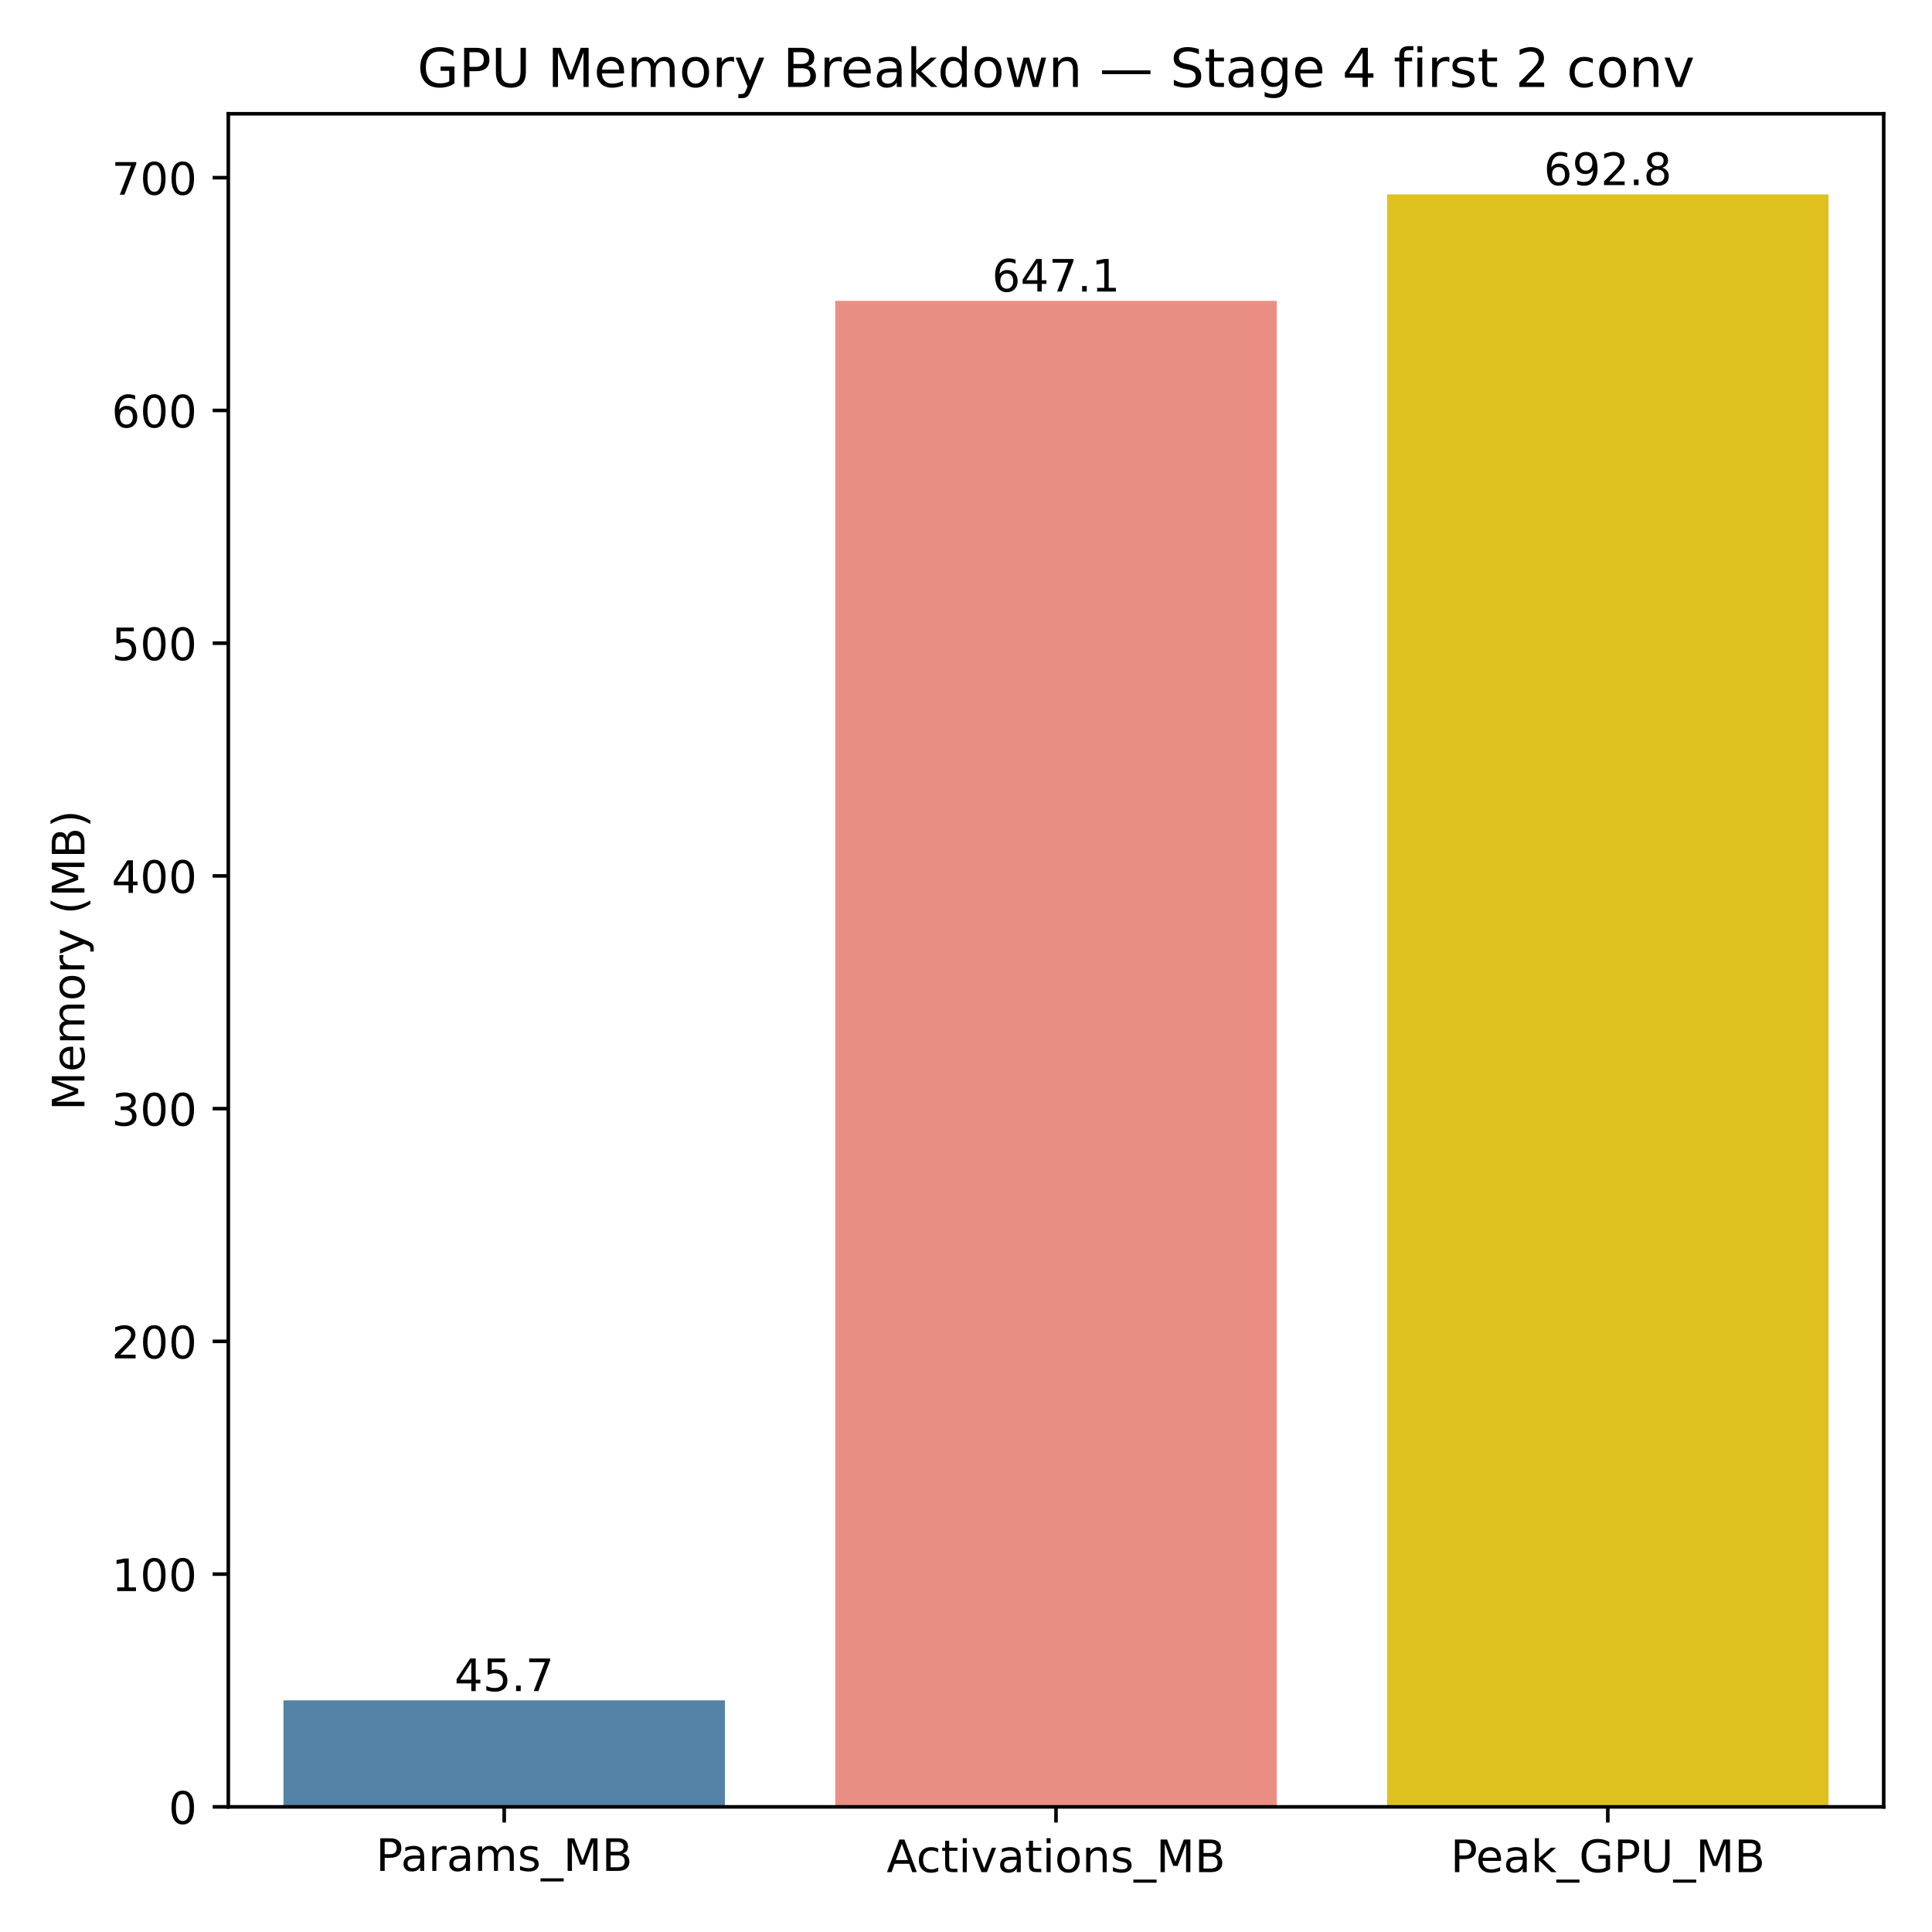
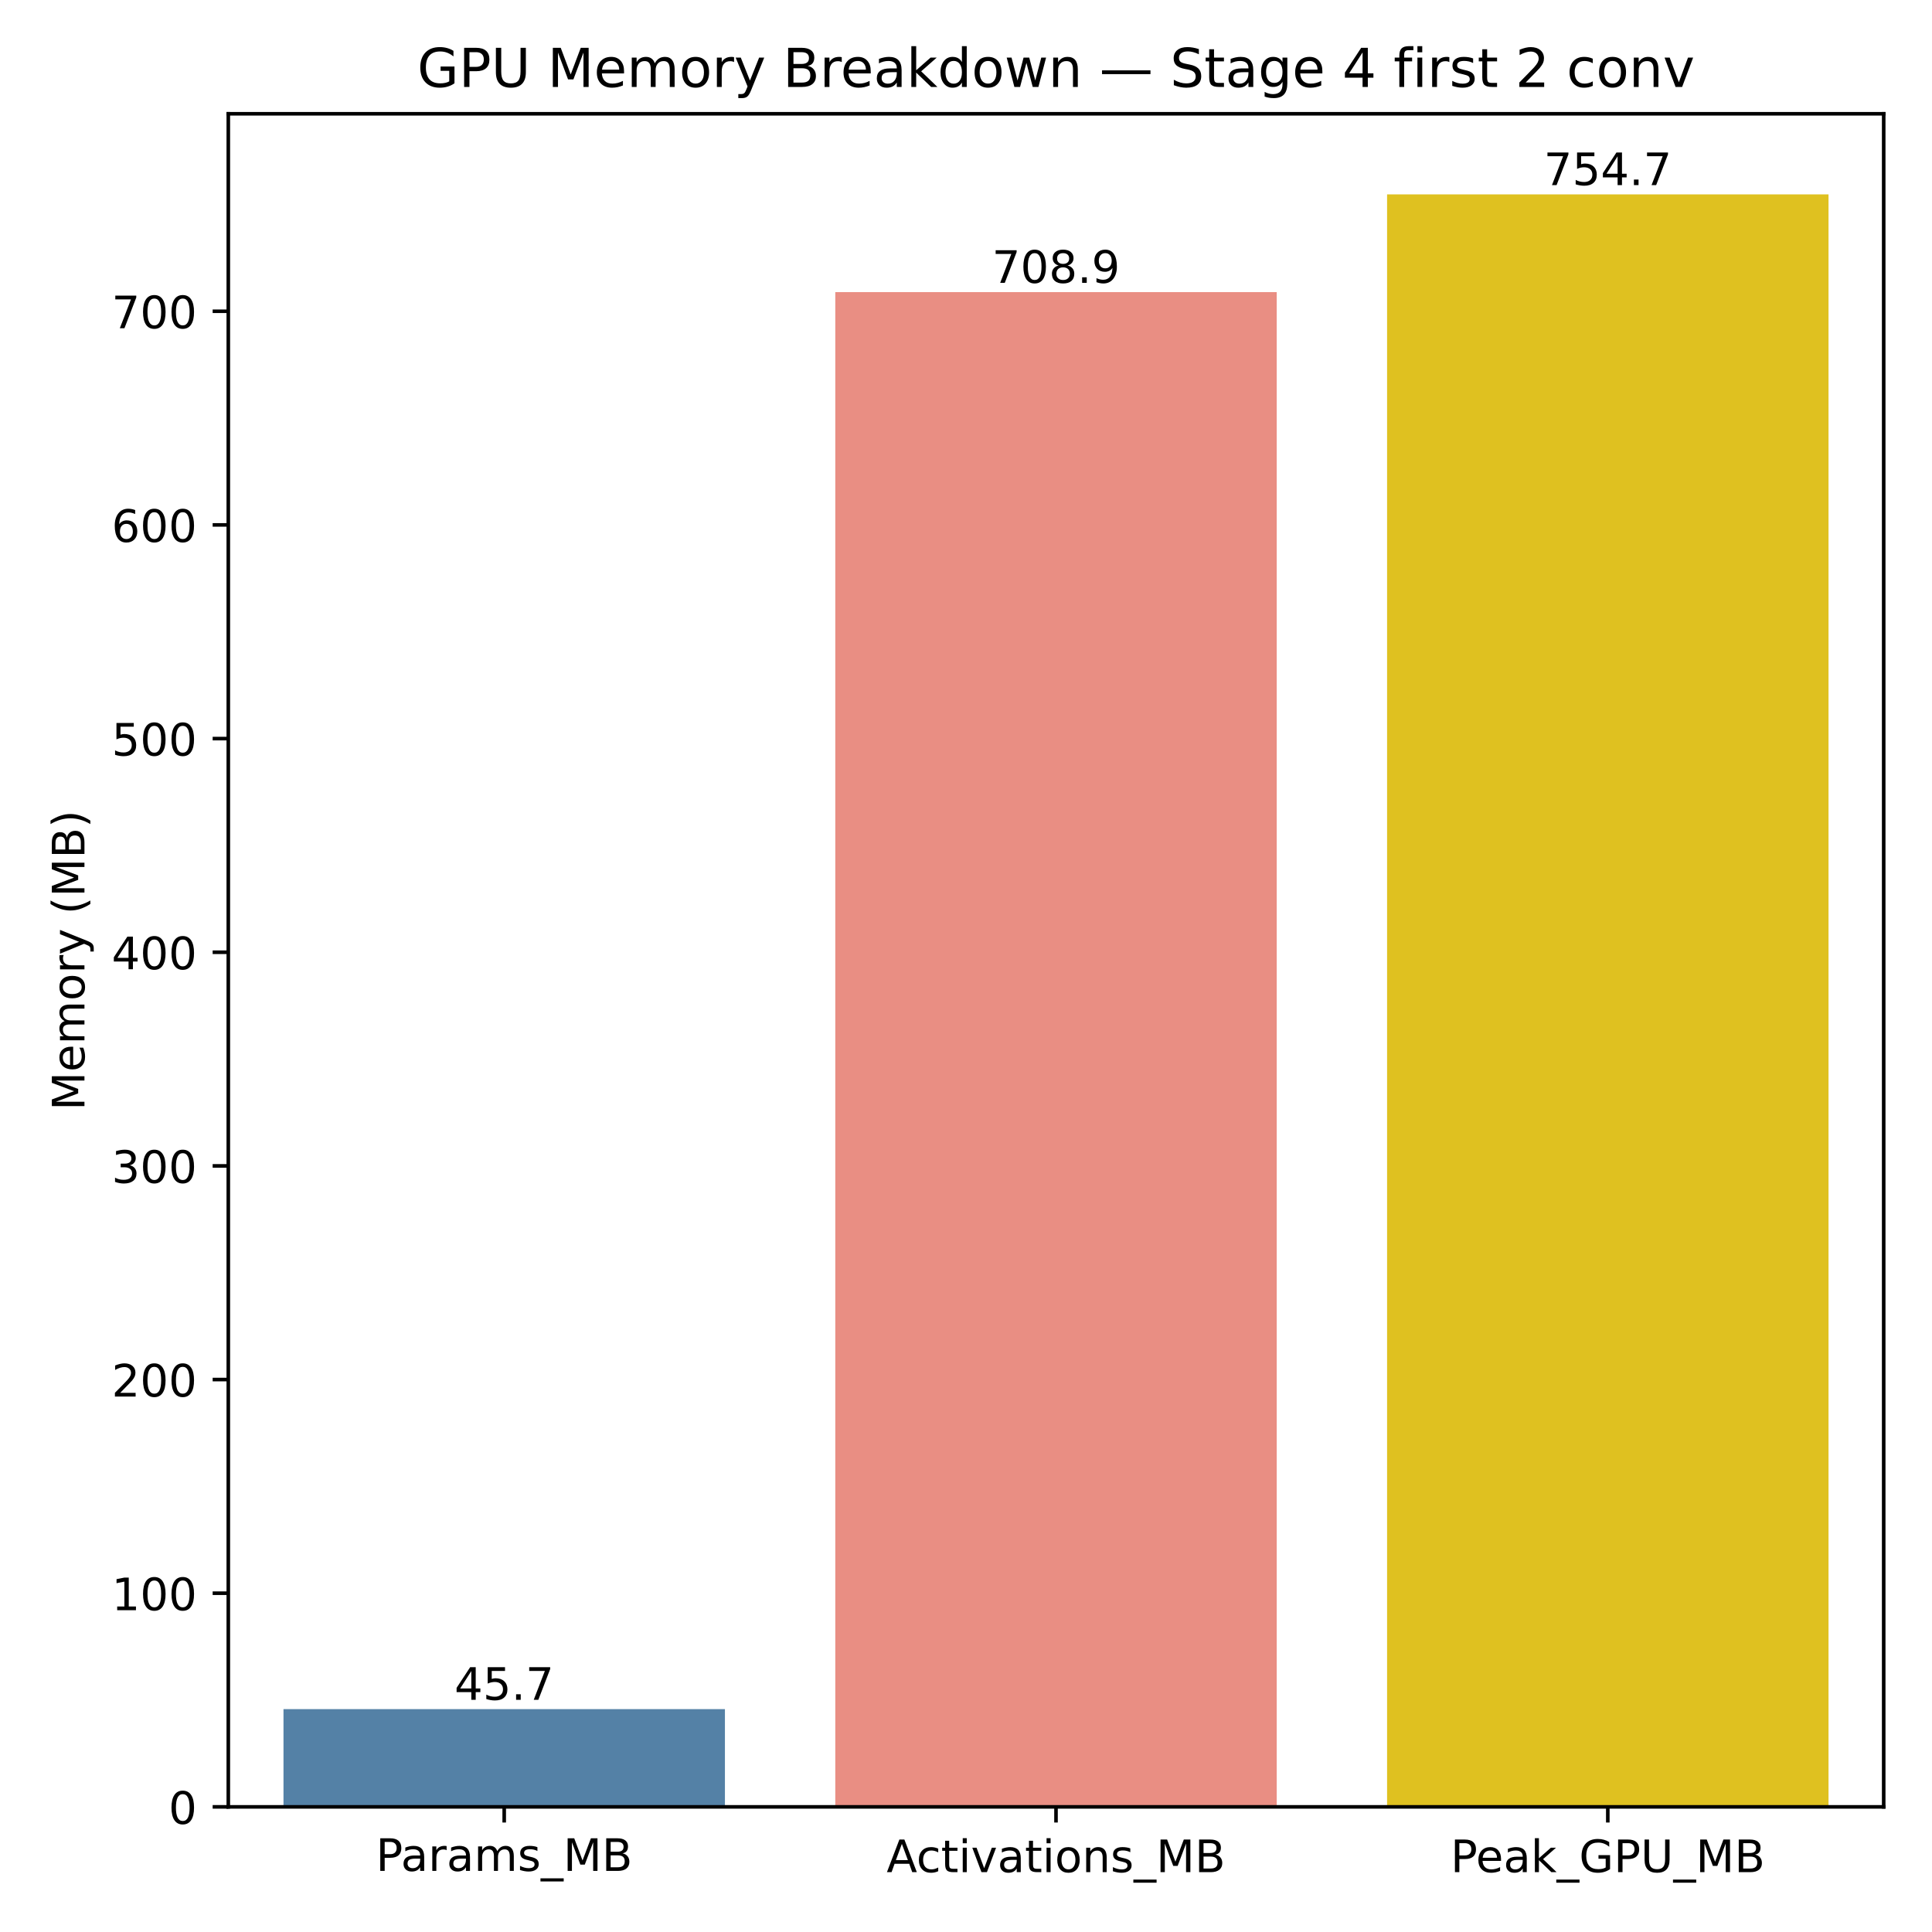
<svg xmlns="http://www.w3.org/2000/svg" xmlns:xlink="http://www.w3.org/1999/xlink" width="432pt" height="432pt" viewBox="0 0 432 432" version="1.1">
  <defs>
    <style type="text/css">*{stroke-linejoin: round; stroke-linecap: butt}</style>
  </defs>
  <g id="figure_1">
    <g id="patch_1">
      <path d="M 0 432  L 432 432  L 432 0  L 0 0  z " style="fill: #ffffff" />
    </g>
    <g id="axes_1">
      <g id="patch_2">
        <path d="M 51.05 404.019  L 421.2 404.019  L 421.2 25.44  L 51.05 25.44  z " style="fill: #ffffff" />
      </g>
      <g id="patch_3">
-         <path d="M 63.388 404.019  L 162.095 404.019  L 162.095 380.21  L 63.388 380.21  z " clip-path="url(#pfe32797ff1)" style="fill: #5481a6" />
+         <path d="M 63.388 404.019  L 162.095 404.019  L 162.095 382.162  L 63.388 382.162  z " clip-path="url(#p69569ed6e9)" style="fill: #5481a6" />
      </g>
      <g id="patch_4">
-         <path d="M 186.772 404.019  L 285.478 404.019  L 285.478 67.276  L 186.772 67.276  z " clip-path="url(#pfe32797ff1)" style="fill: #e98e83" />
+         <path d="M 186.772 404.019  L 285.478 404.019  L 285.478 65.324  L 186.772 65.324  z " clip-path="url(#p69569ed6e9)" style="fill: #e98e83" />
      </g>
      <g id="patch_5">
-         <path d="M 310.155 404.019  L 408.862 404.019  L 408.862 43.468  L 310.155 43.468  z " clip-path="url(#pfe32797ff1)" style="fill: #dfc120" />
+         <path d="M 310.155 404.019  L 408.862 404.019  L 408.862 43.468  L 310.155 43.468  z " clip-path="url(#p69569ed6e9)" style="fill: #dfc120" />
      </g>
      <g id="matplotlib.axis_1">
        <g id="xtick_1">
          <g id="line2d_1">
            <defs>
-               <path id="me9d2cde949" d="M 0 0  L 0 3.5  " style="stroke: #000000; stroke-width: 0.8" />
+               <path id="m742da53972" d="M 0 0  L 0 3.5  " style="stroke: #000000; stroke-width: 0.8" />
            </defs>
            <g>
-               <use xlink:href="#me9d2cde949" x="112.742" y="404.019" style="stroke: #000000; stroke-width: 0.8" />
+               <use xlink:href="#m742da53972" x="112.742" y="404.019" style="stroke: #000000; stroke-width: 0.8" />
            </g>
          </g>
          <g id="text_1">
            <g transform="translate(84.0487 418.3391) scale(0.1 -0.1)">
              <defs>
                <path id="DejaVuSans-50" d="M 1259 4147  L 1259 2394  L 2053 2394  Q 2494 2394 2734 2622  Q 2975 2850 2975 3272  Q 2975 3691 2734 3919  Q 2494 4147 2053 4147  L 1259 4147  z M 628 4666  L 2053 4666  Q 2838 4666 3239 4311  Q 3641 3956 3641 3272  Q 3641 2581 3239 2228  Q 2838 1875 2053 1875  L 1259 1875  L 1259 0  L 628 0  L 628 4666  z " transform="scale(0.015625)" />
                <path id="DejaVuSans-61" d="M 2194 1759  Q 1497 1759 1228 1600  Q 959 1441 959 1056  Q 959 750 1161 570  Q 1363 391 1709 391  Q 2188 391 2477 730  Q 2766 1069 2766 1631  L 2766 1759  L 2194 1759  z M 3341 1997  L 3341 0  L 2766 0  L 2766 531  Q 2569 213 2275 61  Q 1981 -91 1556 -91  Q 1019 -91 701 211  Q 384 513 384 1019  Q 384 1609 779 1909  Q 1175 2209 1959 2209  L 2766 2209  L 2766 2266  Q 2766 2663 2505 2880  Q 2244 3097 1772 3097  Q 1472 3097 1187 3025  Q 903 2953 641 2809  L 641 3341  Q 956 3463 1253 3523  Q 1550 3584 1831 3584  Q 2591 3584 2966 3190  Q 3341 2797 3341 1997  z " transform="scale(0.015625)" />
                <path id="DejaVuSans-72" d="M 2631 2963  Q 2534 3019 2420 3045  Q 2306 3072 2169 3072  Q 1681 3072 1420 2755  Q 1159 2438 1159 1844  L 1159 0  L 581 0  L 581 3500  L 1159 3500  L 1159 2956  Q 1341 3275 1631 3429  Q 1922 3584 2338 3584  Q 2397 3584 2469 3576  Q 2541 3569 2628 3553  L 2631 2963  z " transform="scale(0.015625)" />
                <path id="DejaVuSans-6d" d="M 3328 2828  Q 3544 3216 3844 3400  Q 4144 3584 4550 3584  Q 5097 3584 5394 3201  Q 5691 2819 5691 2113  L 5691 0  L 5113 0  L 5113 2094  Q 5113 2597 4934 2840  Q 4756 3084 4391 3084  Q 3944 3084 3684 2787  Q 3425 2491 3425 1978  L 3425 0  L 2847 0  L 2847 2094  Q 2847 2600 2669 2842  Q 2491 3084 2119 3084  Q 1678 3084 1418 2786  Q 1159 2488 1159 1978  L 1159 0  L 581 0  L 581 3500  L 1159 3500  L 1159 2956  Q 1356 3278 1631 3431  Q 1906 3584 2284 3584  Q 2666 3584 2933 3390  Q 3200 3197 3328 2828  z " transform="scale(0.015625)" />
                <path id="DejaVuSans-73" d="M 2834 3397  L 2834 2853  Q 2591 2978 2328 3040  Q 2066 3103 1784 3103  Q 1356 3103 1142 2972  Q 928 2841 928 2578  Q 928 2378 1081 2264  Q 1234 2150 1697 2047  L 1894 2003  Q 2506 1872 2764 1633  Q 3022 1394 3022 966  Q 3022 478 2636 193  Q 2250 -91 1575 -91  Q 1294 -91 989 -36  Q 684 19 347 128  L 347 722  Q 666 556 975 473  Q 1284 391 1588 391  Q 1994 391 2212 530  Q 2431 669 2431 922  Q 2431 1156 2273 1281  Q 2116 1406 1581 1522  L 1381 1569  Q 847 1681 609 1914  Q 372 2147 372 2553  Q 372 3047 722 3315  Q 1072 3584 1716 3584  Q 2034 3584 2315 3537  Q 2597 3491 2834 3397  z " transform="scale(0.015625)" />
                <path id="DejaVuSans-5f" d="M 3263 -1063  L 3263 -1509  L -63 -1509  L -63 -1063  L 3263 -1063  z " transform="scale(0.015625)" />
                <path id="DejaVuSans-4d" d="M 628 4666  L 1569 4666  L 2759 1491  L 3956 4666  L 4897 4666  L 4897 0  L 4281 0  L 4281 4097  L 3078 897  L 2444 897  L 1241 4097  L 1241 0  L 628 0  L 628 4666  z " transform="scale(0.015625)" />
                <path id="DejaVuSans-42" d="M 1259 2228  L 1259 519  L 2272 519  Q 2781 519 3026 730  Q 3272 941 3272 1375  Q 3272 1813 3026 2020  Q 2781 2228 2272 2228  L 1259 2228  z M 1259 4147  L 1259 2741  L 2194 2741  Q 2656 2741 2882 2914  Q 3109 3088 3109 3444  Q 3109 3797 2882 3972  Q 2656 4147 2194 4147  L 1259 4147  z M 628 4666  L 2241 4666  Q 2963 4666 3353 4366  Q 3744 4066 3744 3513  Q 3744 3084 3544 2831  Q 3344 2578 2956 2516  Q 3422 2416 3680 2098  Q 3938 1781 3938 1306  Q 3938 681 3513 340  Q 3088 0 2303 0  L 628 0  L 628 4666  z " transform="scale(0.015625)" />
              </defs>
              <use xlink:href="#DejaVuSans-50" />
              <use xlink:href="#DejaVuSans-61" transform="translate(55.80273 0)" />
              <use xlink:href="#DejaVuSans-72" transform="translate(117.082 0)" />
              <use xlink:href="#DejaVuSans-61" transform="translate(158.1953 0)" />
              <use xlink:href="#DejaVuSans-6d" transform="translate(219.4746 0)" />
              <use xlink:href="#DejaVuSans-73" transform="translate(316.8867 0)" />
              <use xlink:href="#DejaVuSans-5f" transform="translate(368.9863 0)" />
              <use xlink:href="#DejaVuSans-4d" transform="translate(418.9863 0)" />
              <use xlink:href="#DejaVuSans-42" transform="translate(505.2656 0)" />
            </g>
          </g>
        </g>
        <g id="xtick_2">
          <g id="line2d_2">
            <g>
-               <use xlink:href="#me9d2cde949" x="236.125" y="404.019" style="stroke: #000000; stroke-width: 0.8" />
+               <use xlink:href="#m742da53972" x="236.125" y="404.019" style="stroke: #000000; stroke-width: 0.8" />
            </g>
          </g>
          <g id="text_2">
            <g transform="translate(198.2438 418.6172) scale(0.1 -0.1)">
              <defs>
                <path id="DejaVuSans-41" d="M 2188 4044  L 1331 1722  L 3047 1722  L 2188 4044  z M 1831 4666  L 2547 4666  L 4325 0  L 3669 0  L 3244 1197  L 1141 1197  L 716 0  L 50 0  L 1831 4666  z " transform="scale(0.015625)" />
                <path id="DejaVuSans-63" d="M 3122 3366  L 3122 2828  Q 2878 2963 2633 3030  Q 2388 3097 2138 3097  Q 1578 3097 1268 2742  Q 959 2388 959 1747  Q 959 1106 1268 751  Q 1578 397 2138 397  Q 2388 397 2633 464  Q 2878 531 3122 666  L 3122 134  Q 2881 22 2623 -34  Q 2366 -91 2075 -91  Q 1284 -91 818 406  Q 353 903 353 1747  Q 353 2603 823 3093  Q 1294 3584 2113 3584  Q 2378 3584 2631 3529  Q 2884 3475 3122 3366  z " transform="scale(0.015625)" />
                <path id="DejaVuSans-74" d="M 1172 4494  L 1172 3500  L 2356 3500  L 2356 3053  L 1172 3053  L 1172 1153  Q 1172 725 1289 603  Q 1406 481 1766 481  L 2356 481  L 2356 0  L 1766 0  Q 1100 0 847 248  Q 594 497 594 1153  L 594 3053  L 172 3053  L 172 3500  L 594 3500  L 594 4494  L 1172 4494  z " transform="scale(0.015625)" />
                <path id="DejaVuSans-69" d="M 603 3500  L 1178 3500  L 1178 0  L 603 0  L 603 3500  z M 603 4863  L 1178 4863  L 1178 4134  L 603 4134  L 603 4863  z " transform="scale(0.015625)" />
                <path id="DejaVuSans-76" d="M 191 3500  L 800 3500  L 1894 563  L 2988 3500  L 3597 3500  L 2284 0  L 1503 0  L 191 3500  z " transform="scale(0.015625)" />
                <path id="DejaVuSans-6f" d="M 1959 3097  Q 1497 3097 1228 2736  Q 959 2375 959 1747  Q 959 1119 1226 758  Q 1494 397 1959 397  Q 2419 397 2687 759  Q 2956 1122 2956 1747  Q 2956 2369 2687 2733  Q 2419 3097 1959 3097  z M 1959 3584  Q 2709 3584 3137 3096  Q 3566 2609 3566 1747  Q 3566 888 3137 398  Q 2709 -91 1959 -91  Q 1206 -91 779 398  Q 353 888 353 1747  Q 353 2609 779 3096  Q 1206 3584 1959 3584  z " transform="scale(0.015625)" />
                <path id="DejaVuSans-6e" d="M 3513 2113  L 3513 0  L 2938 0  L 2938 2094  Q 2938 2591 2744 2837  Q 2550 3084 2163 3084  Q 1697 3084 1428 2787  Q 1159 2491 1159 1978  L 1159 0  L 581 0  L 581 3500  L 1159 3500  L 1159 2956  Q 1366 3272 1645 3428  Q 1925 3584 2291 3584  Q 2894 3584 3203 3211  Q 3513 2838 3513 2113  z " transform="scale(0.015625)" />
              </defs>
              <use xlink:href="#DejaVuSans-41" />
              <use xlink:href="#DejaVuSans-63" transform="translate(66.6582 0)" />
              <use xlink:href="#DejaVuSans-74" transform="translate(121.6387 0)" />
              <use xlink:href="#DejaVuSans-69" transform="translate(160.8477 0)" />
              <use xlink:href="#DejaVuSans-76" transform="translate(188.6309 0)" />
              <use xlink:href="#DejaVuSans-61" transform="translate(247.8105 0)" />
              <use xlink:href="#DejaVuSans-74" transform="translate(309.0898 0)" />
              <use xlink:href="#DejaVuSans-69" transform="translate(348.2988 0)" />
              <use xlink:href="#DejaVuSans-6f" transform="translate(376.082 0)" />
              <use xlink:href="#DejaVuSans-6e" transform="translate(437.2637 0)" />
              <use xlink:href="#DejaVuSans-73" transform="translate(500.6426 0)" />
              <use xlink:href="#DejaVuSans-5f" transform="translate(552.7422 0)" />
              <use xlink:href="#DejaVuSans-4d" transform="translate(602.7422 0)" />
              <use xlink:href="#DejaVuSans-42" transform="translate(689.0215 0)" />
            </g>
          </g>
        </g>
        <g id="xtick_3">
          <g id="line2d_3">
            <g>
-               <use xlink:href="#me9d2cde949" x="359.508" y="404.019" style="stroke: #000000; stroke-width: 0.8" />
+               <use xlink:href="#m742da53972" x="359.508" y="404.019" style="stroke: #000000; stroke-width: 0.8" />
            </g>
          </g>
          <g id="text_3">
            <g transform="translate(324.3458 418.6172) scale(0.1 -0.1)">
              <defs>
                <path id="DejaVuSans-65" d="M 3597 1894  L 3597 1613  L 953 1613  Q 991 1019 1311 708  Q 1631 397 2203 397  Q 2534 397 2845 478  Q 3156 559 3463 722  L 3463 178  Q 3153 47 2828 -22  Q 2503 -91 2169 -91  Q 1331 -91 842 396  Q 353 884 353 1716  Q 353 2575 817 3079  Q 1281 3584 2069 3584  Q 2775 3584 3186 3129  Q 3597 2675 3597 1894  z M 3022 2063  Q 3016 2534 2758 2815  Q 2500 3097 2075 3097  Q 1594 3097 1305 2825  Q 1016 2553 972 2059  L 3022 2063  z " transform="scale(0.015625)" />
                <path id="DejaVuSans-6b" d="M 581 4863  L 1159 4863  L 1159 1991  L 2875 3500  L 3609 3500  L 1753 1863  L 3688 0  L 2938 0  L 1159 1709  L 1159 0  L 581 0  L 581 4863  z " transform="scale(0.015625)" />
                <path id="DejaVuSans-47" d="M 3809 666  L 3809 1919  L 2778 1919  L 2778 2438  L 4434 2438  L 4434 434  Q 4069 175 3628 42  Q 3188 -91 2688 -91  Q 1594 -91 976 548  Q 359 1188 359 2328  Q 359 3472 976 4111  Q 1594 4750 2688 4750  Q 3144 4750 3555 4637  Q 3966 4525 4313 4306  L 4313 3634  Q 3963 3931 3569 4081  Q 3175 4231 2741 4231  Q 1884 4231 1454 3753  Q 1025 3275 1025 2328  Q 1025 1384 1454 906  Q 1884 428 2741 428  Q 3075 428 3337 486  Q 3600 544 3809 666  z " transform="scale(0.015625)" />
                <path id="DejaVuSans-55" d="M 556 4666  L 1191 4666  L 1191 1831  Q 1191 1081 1462 751  Q 1734 422 2344 422  Q 2950 422 3222 751  Q 3494 1081 3494 1831  L 3494 4666  L 4128 4666  L 4128 1753  Q 4128 841 3676 375  Q 3225 -91 2344 -91  Q 1459 -91 1007 375  Q 556 841 556 1753  L 556 4666  z " transform="scale(0.015625)" />
              </defs>
              <use xlink:href="#DejaVuSans-50" />
              <use xlink:href="#DejaVuSans-65" transform="translate(56.67773 0)" />
              <use xlink:href="#DejaVuSans-61" transform="translate(118.2012 0)" />
              <use xlink:href="#DejaVuSans-6b" transform="translate(179.4805 0)" />
              <use xlink:href="#DejaVuSans-5f" transform="translate(237.3906 0)" />
              <use xlink:href="#DejaVuSans-47" transform="translate(287.3906 0)" />
              <use xlink:href="#DejaVuSans-50" transform="translate(364.8809 0)" />
              <use xlink:href="#DejaVuSans-55" transform="translate(425.1836 0)" />
              <use xlink:href="#DejaVuSans-5f" transform="translate(498.377 0)" />
              <use xlink:href="#DejaVuSans-4d" transform="translate(548.377 0)" />
              <use xlink:href="#DejaVuSans-42" transform="translate(634.6562 0)" />
            </g>
          </g>
        </g>
      </g>
      <g id="matplotlib.axis_2">
        <g id="ytick_1">
          <g id="line2d_4">
            <defs>
-               <path id="mb3a06336fe" d="M 0 0  L -3.5 0  " style="stroke: #000000; stroke-width: 0.8" />
+               <path id="mebb91033ec" d="M 0 0  L -3.5 0  " style="stroke: #000000; stroke-width: 0.8" />
            </defs>
            <g>
-               <use xlink:href="#mb3a06336fe" x="51.05" y="404.019" style="stroke: #000000; stroke-width: 0.8" />
+               <use xlink:href="#mebb91033ec" x="51.05" y="404.019" style="stroke: #000000; stroke-width: 0.8" />
            </g>
          </g>
          <g id="text_4">
            <g transform="translate(37.6875 407.818) scale(0.1 -0.1)">
              <defs>
                <path id="DejaVuSans-30" d="M 2034 4250  Q 1547 4250 1301 3770  Q 1056 3291 1056 2328  Q 1056 1369 1301 889  Q 1547 409 2034 409  Q 2525 409 2770 889  Q 3016 1369 3016 2328  Q 3016 3291 2770 3770  Q 2525 4250 2034 4250  z M 2034 4750  Q 2819 4750 3233 4129  Q 3647 3509 3647 2328  Q 3647 1150 3233 529  Q 2819 -91 2034 -91  Q 1250 -91 836 529  Q 422 1150 422 2328  Q 422 3509 836 4129  Q 1250 4750 2034 4750  z " transform="scale(0.015625)" />
              </defs>
              <use xlink:href="#DejaVuSans-30" />
            </g>
          </g>
        </g>
        <g id="ytick_2">
          <g id="line2d_5">
            <g>
-               <use xlink:href="#mb3a06336fe" x="51.05" y="351.978" style="stroke: #000000; stroke-width: 0.8" />
+               <use xlink:href="#mebb91033ec" x="51.05" y="356.245" style="stroke: #000000; stroke-width: 0.8" />
            </g>
          </g>
          <g id="text_5">
-             <g transform="translate(24.9625 355.7772) scale(0.1 -0.1)">
+             <g transform="translate(24.9625 360.0437) scale(0.1 -0.1)">
              <defs>
                <path id="DejaVuSans-31" d="M 794 531  L 1825 531  L 1825 4091  L 703 3866  L 703 4441  L 1819 4666  L 2450 4666  L 2450 531  L 3481 531  L 3481 0  L 794 0  L 794 531  z " transform="scale(0.015625)" />
              </defs>
              <use xlink:href="#DejaVuSans-31" />
              <use xlink:href="#DejaVuSans-30" transform="translate(63.62305 0)" />
              <use xlink:href="#DejaVuSans-30" transform="translate(127.2461 0)" />
            </g>
          </g>
        </g>
        <g id="ytick_3">
          <g id="line2d_6">
            <g>
-               <use xlink:href="#mb3a06336fe" x="51.05" y="299.937" style="stroke: #000000; stroke-width: 0.8" />
+               <use xlink:href="#mebb91033ec" x="51.05" y="308.47" style="stroke: #000000; stroke-width: 0.8" />
            </g>
          </g>
          <g id="text_6">
-             <g transform="translate(24.9625 303.7364) scale(0.1 -0.1)">
+             <g transform="translate(24.9625 312.2695) scale(0.1 -0.1)">
              <defs>
                <path id="DejaVuSans-32" d="M 1228 531  L 3431 531  L 3431 0  L 469 0  L 469 531  Q 828 903 1448 1529  Q 2069 2156 2228 2338  Q 2531 2678 2651 2914  Q 2772 3150 2772 3378  Q 2772 3750 2511 3984  Q 2250 4219 1831 4219  Q 1534 4219 1204 4116  Q 875 4013 500 3803  L 500 4441  Q 881 4594 1212 4672  Q 1544 4750 1819 4750  Q 2544 4750 2975 4387  Q 3406 4025 3406 3419  Q 3406 3131 3298 2873  Q 3191 2616 2906 2266  Q 2828 2175 2409 1742  Q 1991 1309 1228 531  z " transform="scale(0.015625)" />
              </defs>
              <use xlink:href="#DejaVuSans-32" />
              <use xlink:href="#DejaVuSans-30" transform="translate(63.62305 0)" />
              <use xlink:href="#DejaVuSans-30" transform="translate(127.2461 0)" />
            </g>
          </g>
        </g>
        <g id="ytick_4">
          <g id="line2d_7">
            <g>
-               <use xlink:href="#mb3a06336fe" x="51.05" y="247.896" style="stroke: #000000; stroke-width: 0.8" />
+               <use xlink:href="#mebb91033ec" x="51.05" y="260.696" style="stroke: #000000; stroke-width: 0.8" />
            </g>
          </g>
          <g id="text_7">
-             <g transform="translate(24.9625 251.6956) scale(0.1 -0.1)">
+             <g transform="translate(24.9625 264.4953) scale(0.1 -0.1)">
              <defs>
                <path id="DejaVuSans-33" d="M 2597 2516  Q 3050 2419 3304 2112  Q 3559 1806 3559 1356  Q 3559 666 3084 287  Q 2609 -91 1734 -91  Q 1441 -91 1130 -33  Q 819 25 488 141  L 488 750  Q 750 597 1062 519  Q 1375 441 1716 441  Q 2309 441 2620 675  Q 2931 909 2931 1356  Q 2931 1769 2642 2001  Q 2353 2234 1838 2234  L 1294 2234  L 1294 2753  L 1863 2753  Q 2328 2753 2575 2939  Q 2822 3125 2822 3475  Q 2822 3834 2567 4026  Q 2313 4219 1838 4219  Q 1578 4219 1281 4162  Q 984 4106 628 3988  L 628 4550  Q 988 4650 1302 4700  Q 1616 4750 1894 4750  Q 2613 4750 3031 4423  Q 3450 4097 3450 3541  Q 3450 3153 3228 2886  Q 3006 2619 2597 2516  z " transform="scale(0.015625)" />
              </defs>
              <use xlink:href="#DejaVuSans-33" />
              <use xlink:href="#DejaVuSans-30" transform="translate(63.62305 0)" />
              <use xlink:href="#DejaVuSans-30" transform="translate(127.2461 0)" />
            </g>
          </g>
        </g>
        <g id="ytick_5">
          <g id="line2d_8">
            <g>
-               <use xlink:href="#mb3a06336fe" x="51.05" y="195.856" style="stroke: #000000; stroke-width: 0.8" />
+               <use xlink:href="#mebb91033ec" x="51.05" y="212.922" style="stroke: #000000; stroke-width: 0.8" />
            </g>
          </g>
          <g id="text_8">
-             <g transform="translate(24.9625 199.6548) scale(0.1 -0.1)">
+             <g transform="translate(24.9625 216.7211) scale(0.1 -0.1)">
              <defs>
                <path id="DejaVuSans-34" d="M 2419 4116  L 825 1625  L 2419 1625  L 2419 4116  z M 2253 4666  L 3047 4666  L 3047 1625  L 3713 1625  L 3713 1100  L 3047 1100  L 3047 0  L 2419 0  L 2419 1100  L 313 1100  L 313 1709  L 2253 4666  z " transform="scale(0.015625)" />
              </defs>
              <use xlink:href="#DejaVuSans-34" />
              <use xlink:href="#DejaVuSans-30" transform="translate(63.62305 0)" />
              <use xlink:href="#DejaVuSans-30" transform="translate(127.2461 0)" />
            </g>
          </g>
        </g>
        <g id="ytick_6">
          <g id="line2d_9">
            <g>
-               <use xlink:href="#mb3a06336fe" x="51.05" y="143.815" style="stroke: #000000; stroke-width: 0.8" />
+               <use xlink:href="#mebb91033ec" x="51.05" y="165.148" style="stroke: #000000; stroke-width: 0.8" />
            </g>
          </g>
          <g id="text_9">
-             <g transform="translate(24.9625 147.614) scale(0.1 -0.1)">
+             <g transform="translate(24.9625 168.9469) scale(0.1 -0.1)">
              <defs>
                <path id="DejaVuSans-35" d="M 691 4666  L 3169 4666  L 3169 4134  L 1269 4134  L 1269 2991  Q 1406 3038 1543 3061  Q 1681 3084 1819 3084  Q 2600 3084 3056 2656  Q 3513 2228 3513 1497  Q 3513 744 3044 326  Q 2575 -91 1722 -91  Q 1428 -91 1123 -41  Q 819 9 494 109  L 494 744  Q 775 591 1075 516  Q 1375 441 1709 441  Q 2250 441 2565 725  Q 2881 1009 2881 1497  Q 2881 1984 2565 2268  Q 2250 2553 1709 2553  Q 1456 2553 1204 2497  Q 953 2441 691 2322  L 691 4666  z " transform="scale(0.015625)" />
              </defs>
              <use xlink:href="#DejaVuSans-35" />
              <use xlink:href="#DejaVuSans-30" transform="translate(63.62305 0)" />
              <use xlink:href="#DejaVuSans-30" transform="translate(127.2461 0)" />
            </g>
          </g>
        </g>
        <g id="ytick_7">
          <g id="line2d_10">
            <g>
-               <use xlink:href="#mb3a06336fe" x="51.05" y="91.774" style="stroke: #000000; stroke-width: 0.8" />
+               <use xlink:href="#mebb91033ec" x="51.05" y="117.373" style="stroke: #000000; stroke-width: 0.8" />
            </g>
          </g>
          <g id="text_10">
-             <g transform="translate(24.9625 95.57316) scale(0.1 -0.1)">
+             <g transform="translate(24.9625 121.1727) scale(0.1 -0.1)">
              <defs>
                <path id="DejaVuSans-36" d="M 2113 2584  Q 1688 2584 1439 2293  Q 1191 2003 1191 1497  Q 1191 994 1439 701  Q 1688 409 2113 409  Q 2538 409 2786 701  Q 3034 994 3034 1497  Q 3034 2003 2786 2293  Q 2538 2584 2113 2584  z M 3366 4563  L 3366 3988  Q 3128 4100 2886 4159  Q 2644 4219 2406 4219  Q 1781 4219 1451 3797  Q 1122 3375 1075 2522  Q 1259 2794 1537 2939  Q 1816 3084 2150 3084  Q 2853 3084 3261 2657  Q 3669 2231 3669 1497  Q 3669 778 3244 343  Q 2819 -91 2113 -91  Q 1303 -91 875 529  Q 447 1150 447 2328  Q 447 3434 972 4092  Q 1497 4750 2381 4750  Q 2619 4750 2861 4703  Q 3103 4656 3366 4563  z " transform="scale(0.015625)" />
              </defs>
              <use xlink:href="#DejaVuSans-36" />
              <use xlink:href="#DejaVuSans-30" transform="translate(63.62305 0)" />
              <use xlink:href="#DejaVuSans-30" transform="translate(127.2461 0)" />
            </g>
          </g>
        </g>
        <g id="ytick_8">
          <g id="line2d_11">
            <g>
-               <use xlink:href="#mb3a06336fe" x="51.05" y="39.733" style="stroke: #000000; stroke-width: 0.8" />
+               <use xlink:href="#mebb91033ec" x="51.05" y="69.599" style="stroke: #000000; stroke-width: 0.8" />
            </g>
          </g>
          <g id="text_11">
-             <g transform="translate(24.9625 43.53236) scale(0.1 -0.1)">
+             <g transform="translate(24.9625 73.39844) scale(0.1 -0.1)">
              <defs>
                <path id="DejaVuSans-37" d="M 525 4666  L 3525 4666  L 3525 4397  L 1831 0  L 1172 0  L 2766 4134  L 525 4134  L 525 4666  z " transform="scale(0.015625)" />
              </defs>
              <use xlink:href="#DejaVuSans-37" />
              <use xlink:href="#DejaVuSans-30" transform="translate(63.62305 0)" />
              <use xlink:href="#DejaVuSans-30" transform="translate(127.2461 0)" />
            </g>
          </g>
        </g>
        <g id="text_12">
          <g transform="translate(18.88281 248.2997) rotate(-90) scale(0.1 -0.1)">
            <defs>
              <path id="DejaVuSans-79" d="M 2059 -325  Q 1816 -950 1584 -1140  Q 1353 -1331 966 -1331  L 506 -1331  L 506 -850  L 844 -850  Q 1081 -850 1212 -737  Q 1344 -625 1503 -206  L 1606 56  L 191 3500  L 800 3500  L 1894 763  L 2988 3500  L 3597 3500  L 2059 -325  z " transform="scale(0.015625)" />
              <path id="DejaVuSans-20" transform="scale(0.015625)" />
              <path id="DejaVuSans-28" d="M 1984 4856  Q 1566 4138 1362 3434  Q 1159 2731 1159 2009  Q 1159 1288 1364 580  Q 1569 -128 1984 -844  L 1484 -844  Q 1016 -109 783 600  Q 550 1309 550 2009  Q 550 2706 781 3412  Q 1013 4119 1484 4856  L 1984 4856  z " transform="scale(0.015625)" />
              <path id="DejaVuSans-29" d="M 513 4856  L 1013 4856  Q 1481 4119 1714 3412  Q 1947 2706 1947 2009  Q 1947 1309 1714 600  Q 1481 -109 1013 -844  L 513 -844  Q 928 -128 1133 580  Q 1338 1288 1338 2009  Q 1338 2731 1133 3434  Q 928 4138 513 4856  z " transform="scale(0.015625)" />
            </defs>
            <use xlink:href="#DejaVuSans-4d" />
            <use xlink:href="#DejaVuSans-65" transform="translate(86.2793 0)" />
            <use xlink:href="#DejaVuSans-6d" transform="translate(147.8027 0)" />
            <use xlink:href="#DejaVuSans-6f" transform="translate(245.2148 0)" />
            <use xlink:href="#DejaVuSans-72" transform="translate(306.3965 0)" />
            <use xlink:href="#DejaVuSans-79" transform="translate(347.5098 0)" />
            <use xlink:href="#DejaVuSans-20" transform="translate(406.6895 0)" />
            <use xlink:href="#DejaVuSans-28" transform="translate(438.4766 0)" />
            <use xlink:href="#DejaVuSans-4d" transform="translate(477.4902 0)" />
            <use xlink:href="#DejaVuSans-42" transform="translate(563.7695 0)" />
            <use xlink:href="#DejaVuSans-29" transform="translate(632.373 0)" />
          </g>
        </g>
      </g>
      <g id="line2d_12">
-         <path clip-path="url(#pfe32797ff1)" style="fill: none; stroke: #424242; stroke-width: 2.25; stroke-linecap: square" />
+         <path clip-path="url(#p69569ed6e9)" style="fill: none; stroke: #424242; stroke-width: 2.25; stroke-linecap: square" />
      </g>
      <g id="line2d_13">
-         <path clip-path="url(#pfe32797ff1)" style="fill: none; stroke: #424242; stroke-width: 2.25; stroke-linecap: square" />
+         <path clip-path="url(#p69569ed6e9)" style="fill: none; stroke: #424242; stroke-width: 2.25; stroke-linecap: square" />
      </g>
      <g id="line2d_14">
-         <path clip-path="url(#pfe32797ff1)" style="fill: none; stroke: #424242; stroke-width: 2.25; stroke-linecap: square" />
+         <path clip-path="url(#p69569ed6e9)" style="fill: none; stroke: #424242; stroke-width: 2.25; stroke-linecap: square" />
      </g>
      <g id="patch_6">
        <path d="M 51.05 404.019  L 51.05 25.44  " style="fill: none; stroke: #000000; stroke-width: 0.8; stroke-linejoin: miter; stroke-linecap: square" />
      </g>
      <g id="patch_7">
        <path d="M 421.2 404.019  L 421.2 25.44  " style="fill: none; stroke: #000000; stroke-width: 0.8; stroke-linejoin: miter; stroke-linecap: square" />
      </g>
      <g id="patch_8">
        <path d="M 51.05 404.019  L 421.2 404.019  " style="fill: none; stroke: #000000; stroke-width: 0.8; stroke-linejoin: miter; stroke-linecap: square" />
      </g>
      <g id="patch_9">
        <path d="M 51.05 25.44  L 421.2 25.44  " style="fill: none; stroke: #000000; stroke-width: 0.8; stroke-linejoin: miter; stroke-linecap: square" />
      </g>
      <g id="text_13">
-         <g transform="translate(101.6089 378.1307) scale(0.1 -0.1)">
+         <g transform="translate(101.6089 380.0826) scale(0.1 -0.1)">
          <defs>
            <path id="DejaVuSans-2e" d="M 684 794  L 1344 794  L 1344 0  L 684 0  L 684 794  z " transform="scale(0.015625)" />
          </defs>
          <use xlink:href="#DejaVuSans-34" />
          <use xlink:href="#DejaVuSans-35" transform="translate(63.62305 0)" />
          <use xlink:href="#DejaVuSans-2e" transform="translate(127.2461 0)" />
          <use xlink:href="#DejaVuSans-37" transform="translate(159.0332 0)" />
        </g>
      </g>
      <g id="text_14">
-         <g transform="translate(221.8109 65.19625) scale(0.1 -0.1)">
-           <use xlink:href="#DejaVuSans-36" />
-           <use xlink:href="#DejaVuSans-34" transform="translate(63.62305 0)" />
-           <use xlink:href="#DejaVuSans-37" transform="translate(127.2461 0)" />
+         <g transform="translate(221.8109 63.24431) scale(0.1 -0.1)">
+           <defs>
+             <path id="DejaVuSans-38" d="M 2034 2216  Q 1584 2216 1326 1975  Q 1069 1734 1069 1313  Q 1069 891 1326 650  Q 1584 409 2034 409  Q 2484 409 2743 651  Q 3003 894 3003 1313  Q 3003 1734 2745 1975  Q 2488 2216 2034 2216  z M 1403 2484  Q 997 2584 770 2862  Q 544 3141 544 3541  Q 544 4100 942 4425  Q 1341 4750 2034 4750  Q 2731 4750 3128 4425  Q 3525 4100 3525 3541  Q 3525 3141 3298 2862  Q 3072 2584 2669 2484  Q 3125 2378 3379 2068  Q 3634 1759 3634 1313  Q 3634 634 3220 271  Q 2806 -91 2034 -91  Q 1263 -91 848 271  Q 434 634 434 1313  Q 434 1759 690 2068  Q 947 2378 1403 2484  z M 1172 3481  Q 1172 3119 1398 2916  Q 1625 2713 2034 2713  Q 2441 2713 2670 2916  Q 2900 3119 2900 3481  Q 2900 3844 2670 4047  Q 2441 4250 2034 4250  Q 1625 4250 1398 4047  Q 1172 3844 1172 3481  z " transform="scale(0.015625)" />
+             <path id="DejaVuSans-39" d="M 703 97  L 703 672  Q 941 559 1184 500  Q 1428 441 1663 441  Q 2288 441 2617 861  Q 2947 1281 2994 2138  Q 2813 1869 2534 1725  Q 2256 1581 1919 1581  Q 1219 1581 811 2004  Q 403 2428 403 3163  Q 403 3881 828 4315  Q 1253 4750 1959 4750  Q 2769 4750 3195 4129  Q 3622 3509 3622 2328  Q 3622 1225 3098 567  Q 2575 -91 1691 -91  Q 1453 -91 1209 -44  Q 966 3 703 97  z M 1959 2075  Q 2384 2075 2632 2365  Q 2881 2656 2881 3163  Q 2881 3666 2632 3958  Q 2384 4250 1959 4250  Q 1534 4250 1286 3958  Q 1038 3666 1038 3163  Q 1038 2656 1286 2365  Q 1534 2075 1959 2075  z " transform="scale(0.015625)" />
+           </defs>
+           <use xlink:href="#DejaVuSans-37" />
+           <use xlink:href="#DejaVuSans-30" transform="translate(63.62305 0)" />
+           <use xlink:href="#DejaVuSans-38" transform="translate(127.2461 0)" />
          <use xlink:href="#DejaVuSans-2e" transform="translate(190.8691 0)" />
-           <use xlink:href="#DejaVuSans-31" transform="translate(222.6562 0)" />
+           <use xlink:href="#DejaVuSans-39" transform="translate(222.6562 0)" />
        </g>
      </g>
      <g id="text_15">
        <g transform="translate(345.1943 41.38787) scale(0.1 -0.1)">
-           <defs>
-             <path id="DejaVuSans-39" d="M 703 97  L 703 672  Q 941 559 1184 500  Q 1428 441 1663 441  Q 2288 441 2617 861  Q 2947 1281 2994 2138  Q 2813 1869 2534 1725  Q 2256 1581 1919 1581  Q 1219 1581 811 2004  Q 403 2428 403 3163  Q 403 3881 828 4315  Q 1253 4750 1959 4750  Q 2769 4750 3195 4129  Q 3622 3509 3622 2328  Q 3622 1225 3098 567  Q 2575 -91 1691 -91  Q 1453 -91 1209 -44  Q 966 3 703 97  z M 1959 2075  Q 2384 2075 2632 2365  Q 2881 2656 2881 3163  Q 2881 3666 2632 3958  Q 2384 4250 1959 4250  Q 1534 4250 1286 3958  Q 1038 3666 1038 3163  Q 1038 2656 1286 2365  Q 1534 2075 1959 2075  z " transform="scale(0.015625)" />
-             <path id="DejaVuSans-38" d="M 2034 2216  Q 1584 2216 1326 1975  Q 1069 1734 1069 1313  Q 1069 891 1326 650  Q 1584 409 2034 409  Q 2484 409 2743 651  Q 3003 894 3003 1313  Q 3003 1734 2745 1975  Q 2488 2216 2034 2216  z M 1403 2484  Q 997 2584 770 2862  Q 544 3141 544 3541  Q 544 4100 942 4425  Q 1341 4750 2034 4750  Q 2731 4750 3128 4425  Q 3525 4100 3525 3541  Q 3525 3141 3298 2862  Q 3072 2584 2669 2484  Q 3125 2378 3379 2068  Q 3634 1759 3634 1313  Q 3634 634 3220 271  Q 2806 -91 2034 -91  Q 1263 -91 848 271  Q 434 634 434 1313  Q 434 1759 690 2068  Q 947 2378 1403 2484  z M 1172 3481  Q 1172 3119 1398 2916  Q 1625 2713 2034 2713  Q 2441 2713 2670 2916  Q 2900 3119 2900 3481  Q 2900 3844 2670 4047  Q 2441 4250 2034 4250  Q 1625 4250 1398 4047  Q 1172 3844 1172 3481  z " transform="scale(0.015625)" />
-           </defs>
-           <use xlink:href="#DejaVuSans-36" />
-           <use xlink:href="#DejaVuSans-39" transform="translate(63.62305 0)" />
-           <use xlink:href="#DejaVuSans-32" transform="translate(127.2461 0)" />
+           <use xlink:href="#DejaVuSans-37" />
+           <use xlink:href="#DejaVuSans-35" transform="translate(63.62305 0)" />
+           <use xlink:href="#DejaVuSans-34" transform="translate(127.2461 0)" />
          <use xlink:href="#DejaVuSans-2e" transform="translate(190.8691 0)" />
-           <use xlink:href="#DejaVuSans-38" transform="translate(222.6562 0)" />
+           <use xlink:href="#DejaVuSans-37" transform="translate(222.6562 0)" />
        </g>
      </g>
      <g id="text_16">
        <g transform="translate(93.30719 19.44) scale(0.12 -0.12)">
          <defs>
            <path id="DejaVuSans-64" d="M 2906 2969  L 2906 4863  L 3481 4863  L 3481 0  L 2906 0  L 2906 525  Q 2725 213 2448 61  Q 2172 -91 1784 -91  Q 1150 -91 751 415  Q 353 922 353 1747  Q 353 2572 751 3078  Q 1150 3584 1784 3584  Q 2172 3584 2448 3432  Q 2725 3281 2906 2969  z M 947 1747  Q 947 1113 1208 752  Q 1469 391 1925 391  Q 2381 391 2643 752  Q 2906 1113 2906 1747  Q 2906 2381 2643 2742  Q 2381 3103 1925 3103  Q 1469 3103 1208 2742  Q 947 2381 947 1747  z " transform="scale(0.015625)" />
            <path id="DejaVuSans-77" d="M 269 3500  L 844 3500  L 1563 769  L 2278 3500  L 2956 3500  L 3675 769  L 4391 3500  L 4966 3500  L 4050 0  L 3372 0  L 2619 2869  L 1863 0  L 1184 0  L 269 3500  z " transform="scale(0.015625)" />
            <path id="DejaVuSans-2014" d="M 313 1978  L 6088 1978  L 6088 1528  L 313 1528  L 313 1978  z " transform="scale(0.015625)" />
            <path id="DejaVuSans-53" d="M 3425 4513  L 3425 3897  Q 3066 4069 2747 4153  Q 2428 4238 2131 4238  Q 1616 4238 1336 4038  Q 1056 3838 1056 3469  Q 1056 3159 1242 3001  Q 1428 2844 1947 2747  L 2328 2669  Q 3034 2534 3370 2195  Q 3706 1856 3706 1288  Q 3706 609 3251 259  Q 2797 -91 1919 -91  Q 1588 -91 1214 -16  Q 841 59 441 206  L 441 856  Q 825 641 1194 531  Q 1563 422 1919 422  Q 2459 422 2753 634  Q 3047 847 3047 1241  Q 3047 1584 2836 1778  Q 2625 1972 2144 2069  L 1759 2144  Q 1053 2284 737 2584  Q 422 2884 422 3419  Q 422 4038 858 4394  Q 1294 4750 2059 4750  Q 2388 4750 2728 4690  Q 3069 4631 3425 4513  z " transform="scale(0.015625)" />
            <path id="DejaVuSans-67" d="M 2906 1791  Q 2906 2416 2648 2759  Q 2391 3103 1925 3103  Q 1463 3103 1205 2759  Q 947 2416 947 1791  Q 947 1169 1205 825  Q 1463 481 1925 481  Q 2391 481 2648 825  Q 2906 1169 2906 1791  z M 3481 434  Q 3481 -459 3084 -895  Q 2688 -1331 1869 -1331  Q 1566 -1331 1297 -1286  Q 1028 -1241 775 -1147  L 775 -588  Q 1028 -725 1275 -790  Q 1522 -856 1778 -856  Q 2344 -856 2625 -561  Q 2906 -266 2906 331  L 2906 616  Q 2728 306 2450 153  Q 2172 0 1784 0  Q 1141 0 747 490  Q 353 981 353 1791  Q 353 2603 747 3093  Q 1141 3584 1784 3584  Q 2172 3584 2450 3431  Q 2728 3278 2906 2969  L 2906 3500  L 3481 3500  L 3481 434  z " transform="scale(0.015625)" />
            <path id="DejaVuSans-66" d="M 2375 4863  L 2375 4384  L 1825 4384  Q 1516 4384 1395 4259  Q 1275 4134 1275 3809  L 1275 3500  L 2222 3500  L 2222 3053  L 1275 3053  L 1275 0  L 697 0  L 697 3053  L 147 3053  L 147 3500  L 697 3500  L 697 3744  Q 697 4328 969 4595  Q 1241 4863 1831 4863  L 2375 4863  z " transform="scale(0.015625)" />
          </defs>
          <use xlink:href="#DejaVuSans-47" />
          <use xlink:href="#DejaVuSans-50" transform="translate(77.49023 0)" />
          <use xlink:href="#DejaVuSans-55" transform="translate(137.793 0)" />
          <use xlink:href="#DejaVuSans-20" transform="translate(210.9863 0)" />
          <use xlink:href="#DejaVuSans-4d" transform="translate(242.7734 0)" />
          <use xlink:href="#DejaVuSans-65" transform="translate(329.0527 0)" />
          <use xlink:href="#DejaVuSans-6d" transform="translate(390.5762 0)" />
          <use xlink:href="#DejaVuSans-6f" transform="translate(487.9883 0)" />
          <use xlink:href="#DejaVuSans-72" transform="translate(549.1699 0)" />
          <use xlink:href="#DejaVuSans-79" transform="translate(590.2832 0)" />
          <use xlink:href="#DejaVuSans-20" transform="translate(649.4629 0)" />
          <use xlink:href="#DejaVuSans-42" transform="translate(681.25 0)" />
          <use xlink:href="#DejaVuSans-72" transform="translate(749.8535 0)" />
          <use xlink:href="#DejaVuSans-65" transform="translate(788.7168 0)" />
          <use xlink:href="#DejaVuSans-61" transform="translate(850.2402 0)" />
          <use xlink:href="#DejaVuSans-6b" transform="translate(911.5195 0)" />
          <use xlink:href="#DejaVuSans-64" transform="translate(969.4297 0)" />
          <use xlink:href="#DejaVuSans-6f" transform="translate(1032.906 0)" />
          <use xlink:href="#DejaVuSans-77" transform="translate(1094.088 0)" />
          <use xlink:href="#DejaVuSans-6e" transform="translate(1175.875 0)" />
          <use xlink:href="#DejaVuSans-20" transform="translate(1239.254 0)" />
          <use xlink:href="#DejaVuSans-2014" transform="translate(1271.041 0)" />
          <use xlink:href="#DejaVuSans-20" transform="translate(1371.041 0)" />
          <use xlink:href="#DejaVuSans-53" transform="translate(1402.828 0)" />
          <use xlink:href="#DejaVuSans-74" transform="translate(1466.305 0)" />
          <use xlink:href="#DejaVuSans-61" transform="translate(1505.514 0)" />
          <use xlink:href="#DejaVuSans-67" transform="translate(1566.793 0)" />
          <use xlink:href="#DejaVuSans-65" transform="translate(1630.27 0)" />
          <use xlink:href="#DejaVuSans-20" transform="translate(1691.793 0)" />
          <use xlink:href="#DejaVuSans-34" transform="translate(1723.58 0)" />
          <use xlink:href="#DejaVuSans-20" transform="translate(1787.203 0)" />
          <use xlink:href="#DejaVuSans-66" transform="translate(1818.99 0)" />
          <use xlink:href="#DejaVuSans-69" transform="translate(1854.195 0)" />
          <use xlink:href="#DejaVuSans-72" transform="translate(1881.979 0)" />
          <use xlink:href="#DejaVuSans-73" transform="translate(1923.092 0)" />
          <use xlink:href="#DejaVuSans-74" transform="translate(1975.191 0)" />
          <use xlink:href="#DejaVuSans-20" transform="translate(2014.4 0)" />
          <use xlink:href="#DejaVuSans-32" transform="translate(2046.188 0)" />
          <use xlink:href="#DejaVuSans-20" transform="translate(2109.811 0)" />
          <use xlink:href="#DejaVuSans-63" transform="translate(2141.598 0)" />
          <use xlink:href="#DejaVuSans-6f" transform="translate(2196.578 0)" />
          <use xlink:href="#DejaVuSans-6e" transform="translate(2257.76 0)" />
          <use xlink:href="#DejaVuSans-76" transform="translate(2321.139 0)" />
        </g>
      </g>
    </g>
  </g>
  <defs>
-     <clipPath id="pfe32797ff1">
+     <clipPath id="p69569ed6e9">
      <rect x="51.05" y="25.44" width="370.15" height="378.579" />
    </clipPath>
  </defs>
</svg>
